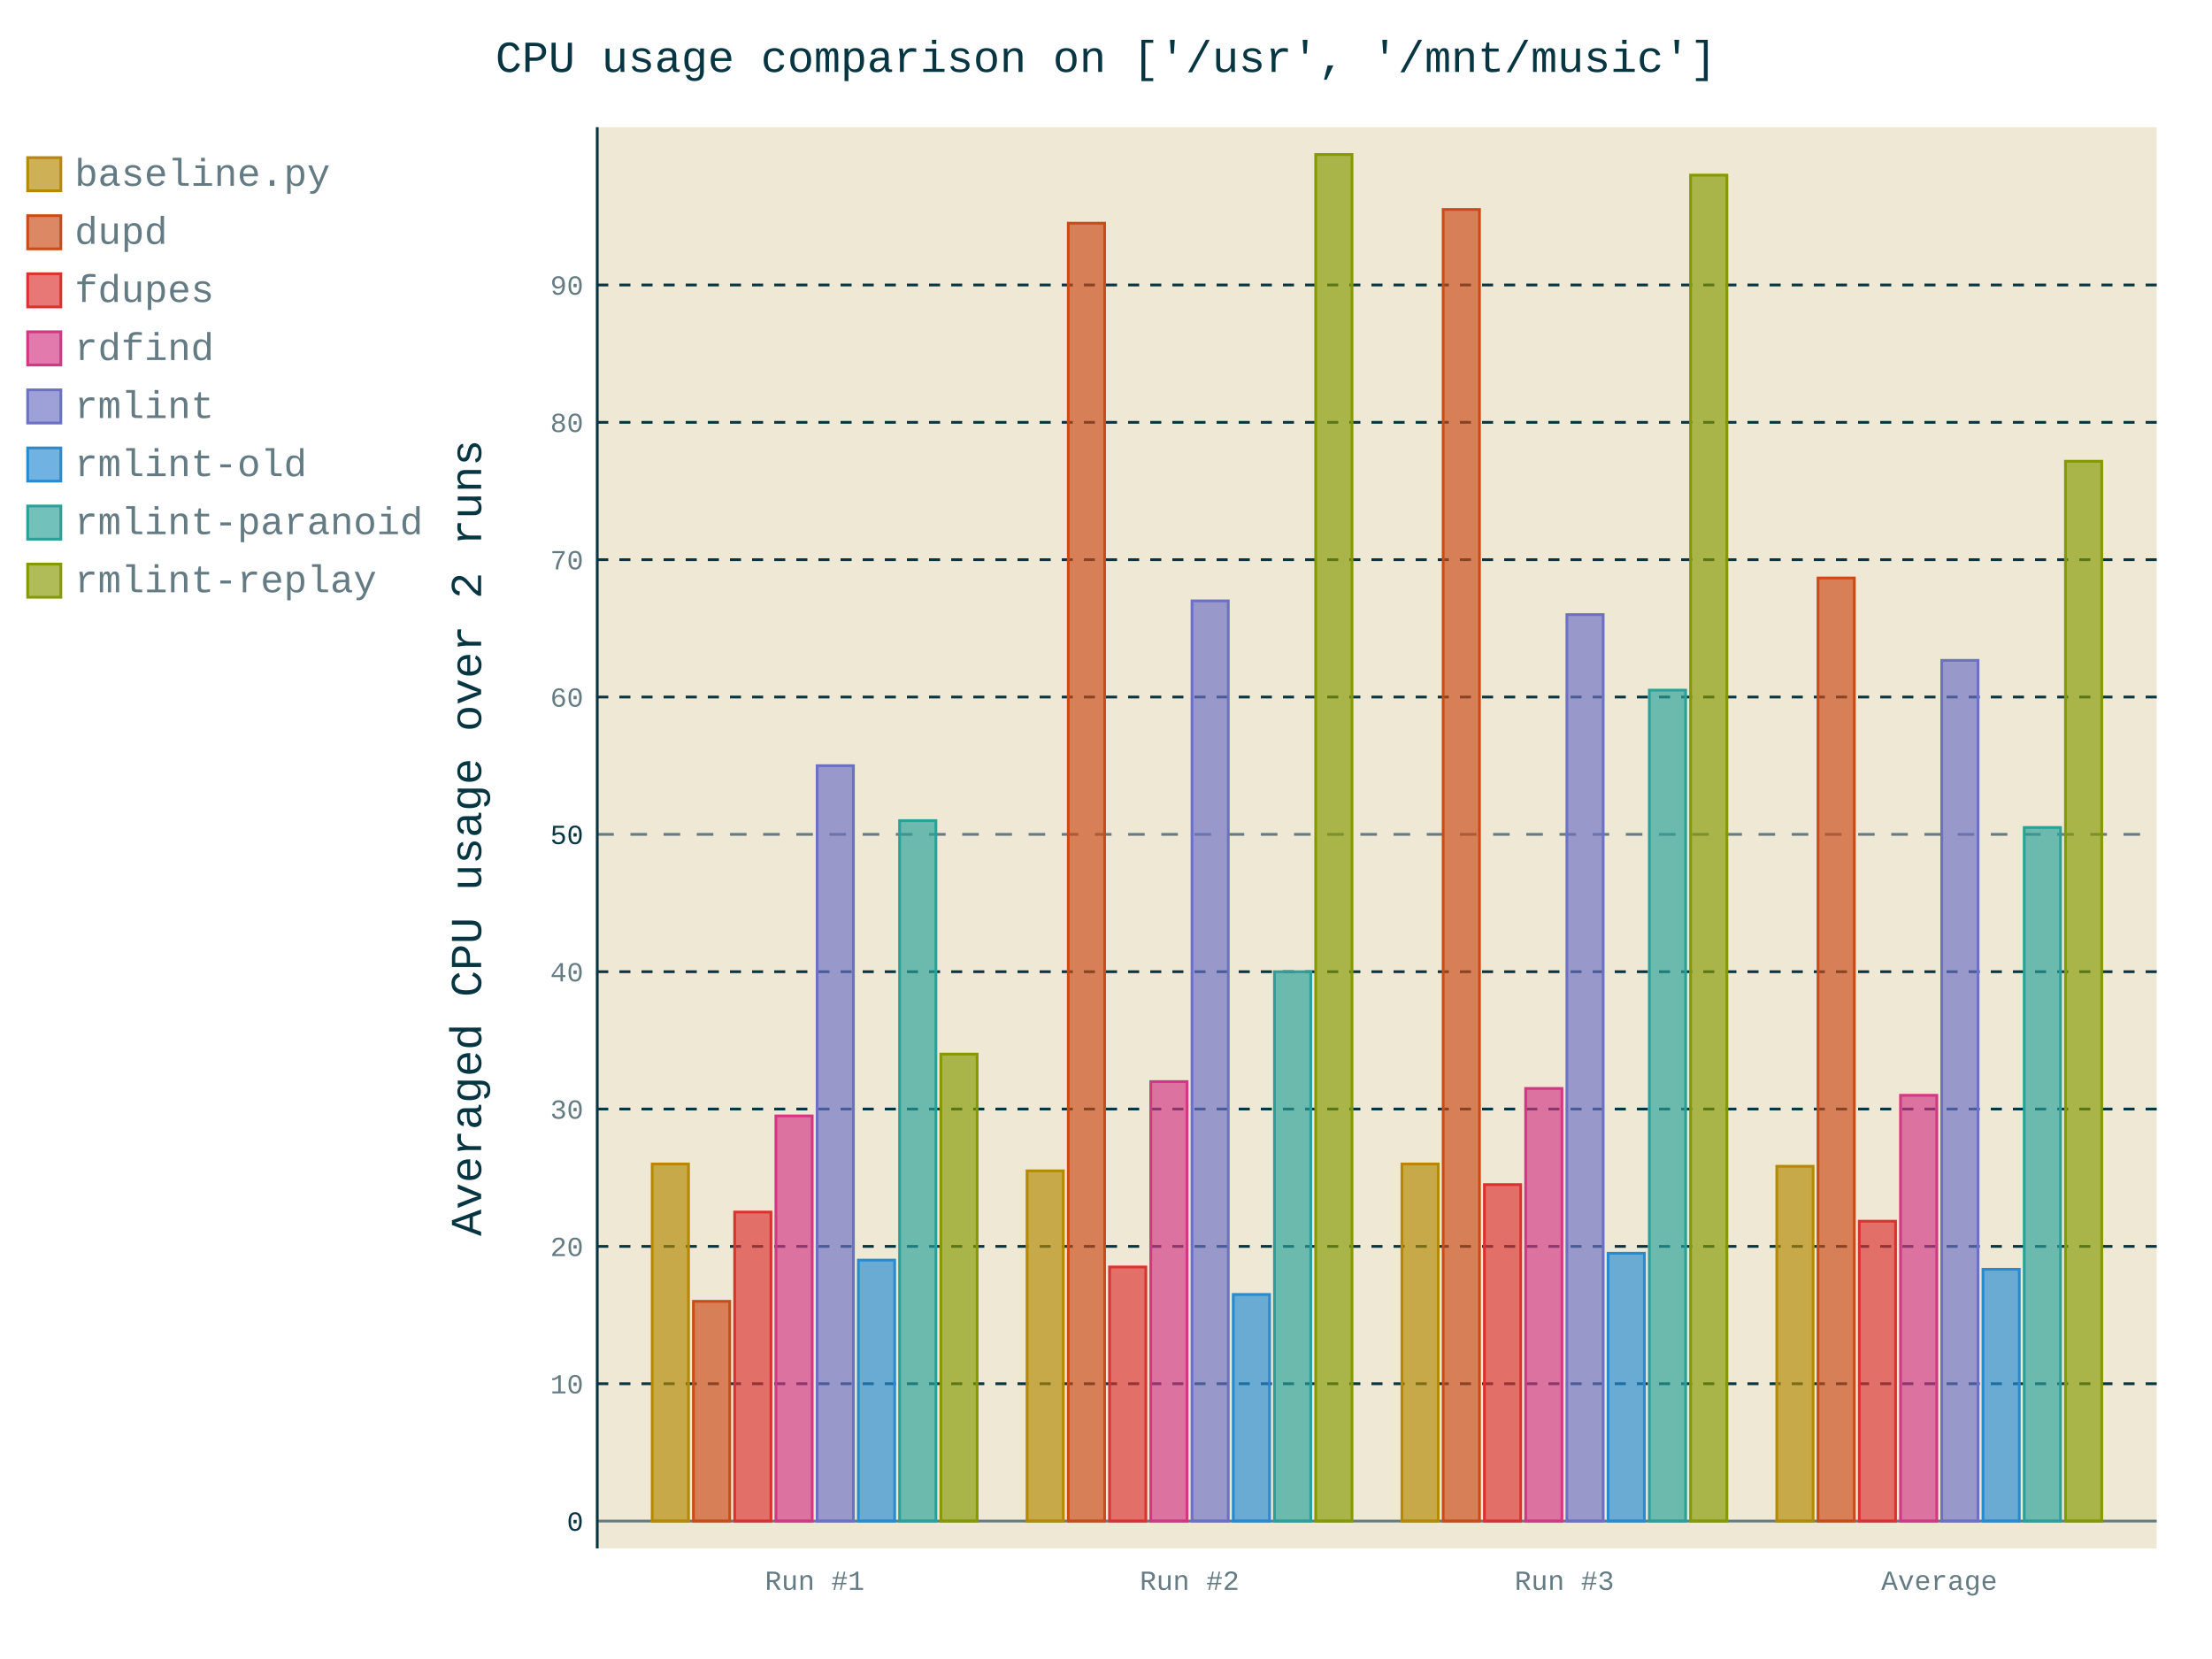
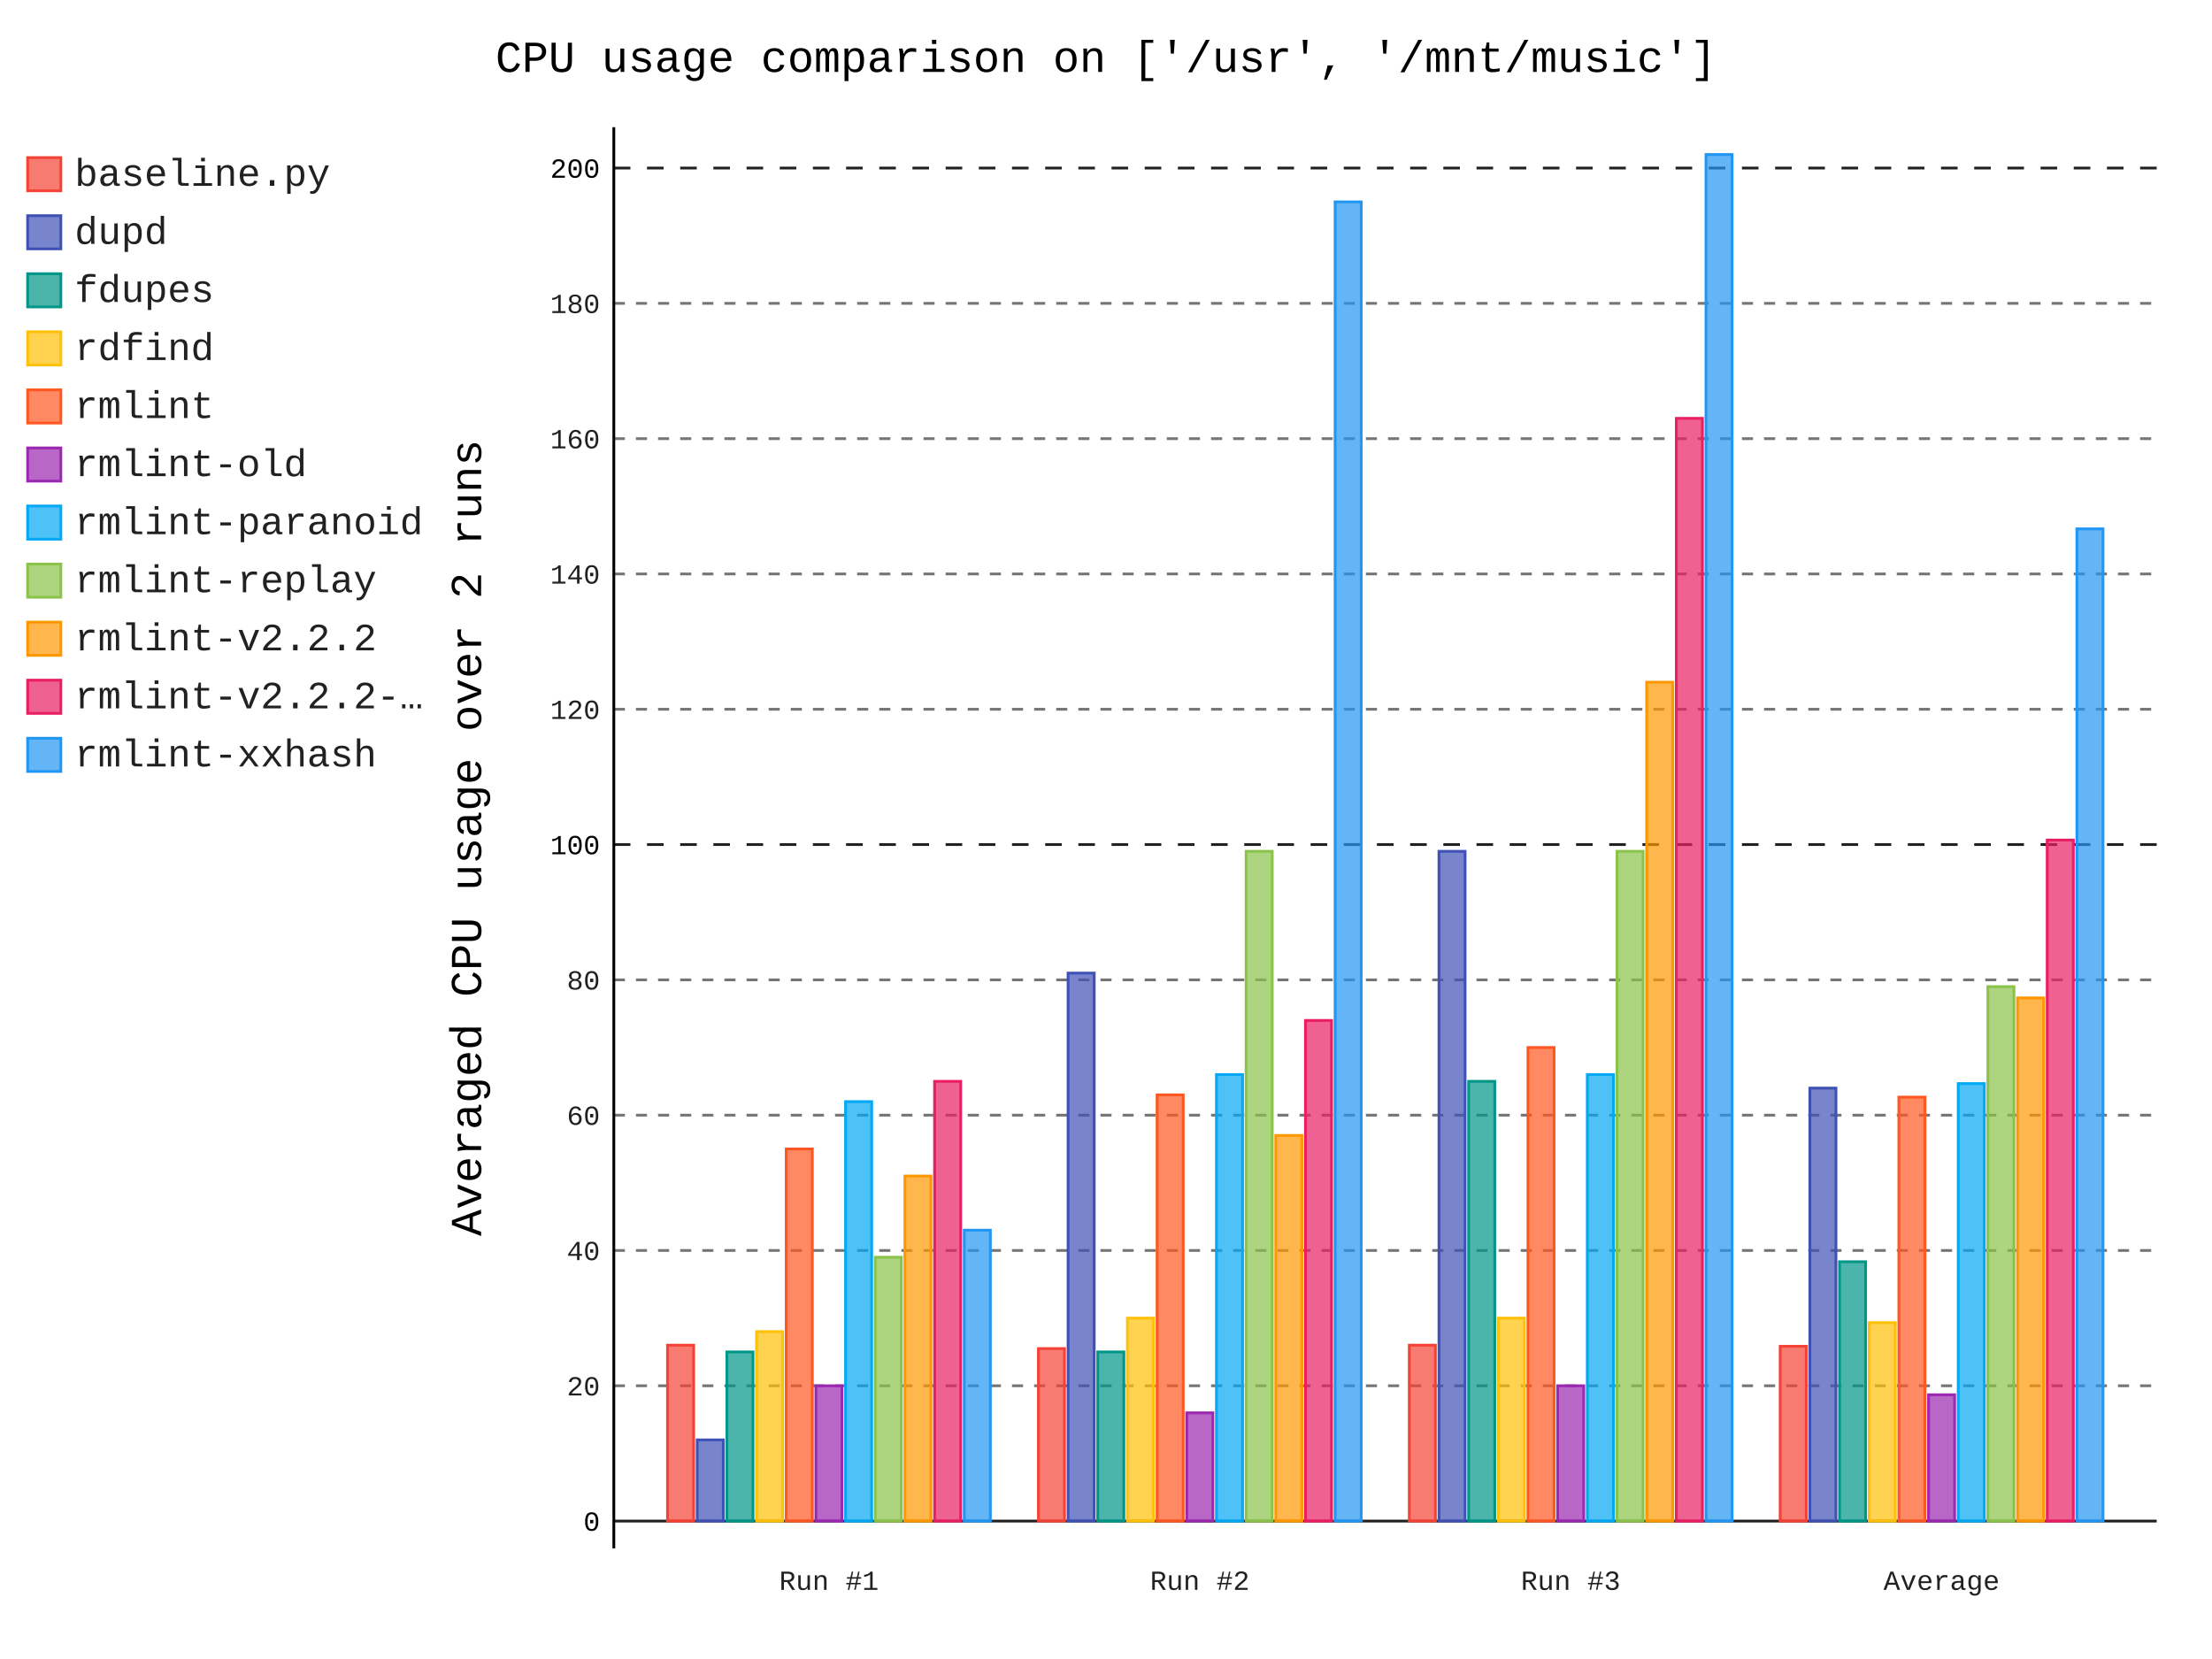
- <svg xmlns="http://www.w3.org/2000/svg" xmlns:xlink="http://www.w3.org/1999/xlink" id="chart-7762c811-7080-47b9-86fa-487fe09dbb27" class="pygal-chart" viewBox="0 0 800 600">
+ <svg xmlns="http://www.w3.org/2000/svg" xmlns:xlink="http://www.w3.org/1999/xlink" id="chart-90457025-bb8a-4eb0-875f-8a5dc4222c1b" class="pygal-chart" viewBox="0 0 800 600">
  <defs>
-     <style type="text/css">#chart-7762c811-7080-47b9-86fa-487fe09dbb27{-webkit-user-select:none;-webkit-font-smoothing:antialiased;font-family:Consolas,"Liberation Mono",Menlo,Courier,monospace}#chart-7762c811-7080-47b9-86fa-487fe09dbb27 .title{font-family:Consolas,"Liberation Mono",Menlo,Courier,monospace;font-size:16px}#chart-7762c811-7080-47b9-86fa-487fe09dbb27 .legends .legend text{font-family:Consolas,"Liberation Mono",Menlo,Courier,monospace;font-size:14px}#chart-7762c811-7080-47b9-86fa-487fe09dbb27 .axis text{font-family:Consolas,"Liberation Mono",Menlo,Courier,monospace;font-size:10px}#chart-7762c811-7080-47b9-86fa-487fe09dbb27 .axis text.major{font-family:Consolas,"Liberation Mono",Menlo,Courier,monospace;font-size:10px}#chart-7762c811-7080-47b9-86fa-487fe09dbb27 .text-overlay text.value{font-family:Consolas,"Liberation Mono",Menlo,Courier,monospace;font-size:16px}#chart-7762c811-7080-47b9-86fa-487fe09dbb27 .text-overlay text.label{font-family:Consolas,"Liberation Mono",Menlo,Courier,monospace;font-size:10px}#chart-7762c811-7080-47b9-86fa-487fe09dbb27 .tooltip{font-family:Consolas,"Liberation Mono",Menlo,Courier,monospace;font-size:14px}#chart-7762c811-7080-47b9-86fa-487fe09dbb27 text.no_data{font-family:Consolas,"Liberation Mono",Menlo,Courier,monospace;font-size:64px}
- #chart-7762c811-7080-47b9-86fa-487fe09dbb27{background-color:#FFFFFF}#chart-7762c811-7080-47b9-86fa-487fe09dbb27 path,#chart-7762c811-7080-47b9-86fa-487fe09dbb27 line,#chart-7762c811-7080-47b9-86fa-487fe09dbb27 rect,#chart-7762c811-7080-47b9-86fa-487fe09dbb27 circle{-webkit-transition:500ms ease-in;-moz-transition:500ms ease-in;transition:500ms ease-in}#chart-7762c811-7080-47b9-86fa-487fe09dbb27 .graph &gt; .background{fill:#FFFFFF}#chart-7762c811-7080-47b9-86fa-487fe09dbb27 .plot &gt; .background{fill:#eee8d5}#chart-7762c811-7080-47b9-86fa-487fe09dbb27 .graph{fill:#657b83}#chart-7762c811-7080-47b9-86fa-487fe09dbb27 text.no_data{fill:#073642}#chart-7762c811-7080-47b9-86fa-487fe09dbb27 .title{fill:#073642}#chart-7762c811-7080-47b9-86fa-487fe09dbb27 .legends .legend text{fill:#657b83}#chart-7762c811-7080-47b9-86fa-487fe09dbb27 .legends .legend:hover text{fill:#073642}#chart-7762c811-7080-47b9-86fa-487fe09dbb27 .axis .line{stroke:#073642}#chart-7762c811-7080-47b9-86fa-487fe09dbb27 .axis .guide.line{stroke:#073642}#chart-7762c811-7080-47b9-86fa-487fe09dbb27 .axis .major.line{stroke:#657b83}#chart-7762c811-7080-47b9-86fa-487fe09dbb27 .axis text.major{fill:#073642}#chart-7762c811-7080-47b9-86fa-487fe09dbb27 .axis.y .guides:hover .guide.line,#chart-7762c811-7080-47b9-86fa-487fe09dbb27 .line-graph .axis.x .guides:hover .guide.line,#chart-7762c811-7080-47b9-86fa-487fe09dbb27 .stackedline-graph .axis.x .guides:hover .guide.line,#chart-7762c811-7080-47b9-86fa-487fe09dbb27 .xy-graph .axis.x .guides:hover .guide.line{stroke:#073642}#chart-7762c811-7080-47b9-86fa-487fe09dbb27 .axis .guides:hover text{fill:#073642}#chart-7762c811-7080-47b9-86fa-487fe09dbb27 .reactive{fill-opacity:.66}#chart-7762c811-7080-47b9-86fa-487fe09dbb27 .reactive.active,#chart-7762c811-7080-47b9-86fa-487fe09dbb27 .active .reactive{fill-opacity:.9;stroke-width:4}#chart-7762c811-7080-47b9-86fa-487fe09dbb27 .series text{fill:#073642}#chart-7762c811-7080-47b9-86fa-487fe09dbb27 .tooltip rect{fill:#eee8d5;stroke:#073642;-webkit-transition:opacity 500ms ease-in;-moz-transition:opacity 500ms ease-in;transition:opacity 500ms ease-in}#chart-7762c811-7080-47b9-86fa-487fe09dbb27 .tooltip .label{fill:#657b83}#chart-7762c811-7080-47b9-86fa-487fe09dbb27 .tooltip .label{fill:#657b83}#chart-7762c811-7080-47b9-86fa-487fe09dbb27 .tooltip .legend{font-size:.8em;fill:#073642}#chart-7762c811-7080-47b9-86fa-487fe09dbb27 .tooltip .x_label{font-size:.6em;fill:#073642}#chart-7762c811-7080-47b9-86fa-487fe09dbb27 .tooltip .xlink{font-size:.5em;text-decoration:underline}#chart-7762c811-7080-47b9-86fa-487fe09dbb27 .tooltip .value{font-size:1.5em}#chart-7762c811-7080-47b9-86fa-487fe09dbb27 .map-element{fill:#eee8d5;stroke:#073642 !important}#chart-7762c811-7080-47b9-86fa-487fe09dbb27 .map-element .reactive{fill-opacity:inherit}#chart-7762c811-7080-47b9-86fa-487fe09dbb27 .color-0,#chart-7762c811-7080-47b9-86fa-487fe09dbb27 .color-0 a:visited{stroke:#b58900;fill:#b58900}#chart-7762c811-7080-47b9-86fa-487fe09dbb27 .color-1,#chart-7762c811-7080-47b9-86fa-487fe09dbb27 .color-1 a:visited{stroke:#cb4b16;fill:#cb4b16}#chart-7762c811-7080-47b9-86fa-487fe09dbb27 .color-2,#chart-7762c811-7080-47b9-86fa-487fe09dbb27 .color-2 a:visited{stroke:#dc322f;fill:#dc322f}#chart-7762c811-7080-47b9-86fa-487fe09dbb27 .color-3,#chart-7762c811-7080-47b9-86fa-487fe09dbb27 .color-3 a:visited{stroke:#d33682;fill:#d33682}#chart-7762c811-7080-47b9-86fa-487fe09dbb27 .color-4,#chart-7762c811-7080-47b9-86fa-487fe09dbb27 .color-4 a:visited{stroke:#6c71c4;fill:#6c71c4}#chart-7762c811-7080-47b9-86fa-487fe09dbb27 .color-5,#chart-7762c811-7080-47b9-86fa-487fe09dbb27 .color-5 a:visited{stroke:#268bd2;fill:#268bd2}#chart-7762c811-7080-47b9-86fa-487fe09dbb27 .color-6,#chart-7762c811-7080-47b9-86fa-487fe09dbb27 .color-6 a:visited{stroke:#2aa198;fill:#2aa198}#chart-7762c811-7080-47b9-86fa-487fe09dbb27 .color-7,#chart-7762c811-7080-47b9-86fa-487fe09dbb27 .color-7 a:visited{stroke:#859900;fill:#859900}#chart-7762c811-7080-47b9-86fa-487fe09dbb27 .text-overlay .color-0 text{fill:black}#chart-7762c811-7080-47b9-86fa-487fe09dbb27 .text-overlay .color-1 text{fill:black}#chart-7762c811-7080-47b9-86fa-487fe09dbb27 .text-overlay .color-2 text{fill:black}#chart-7762c811-7080-47b9-86fa-487fe09dbb27 .text-overlay .color-3 text{fill:black}#chart-7762c811-7080-47b9-86fa-487fe09dbb27 .text-overlay .color-4 text{fill:black}#chart-7762c811-7080-47b9-86fa-487fe09dbb27 .text-overlay .color-5 text{fill:black}#chart-7762c811-7080-47b9-86fa-487fe09dbb27 .text-overlay .color-6 text{fill:black}#chart-7762c811-7080-47b9-86fa-487fe09dbb27 .text-overlay .color-7 text{fill:black}
- #chart-7762c811-7080-47b9-86fa-487fe09dbb27 text.no_data{text-anchor:middle}#chart-7762c811-7080-47b9-86fa-487fe09dbb27 .guide.line{fill:none}#chart-7762c811-7080-47b9-86fa-487fe09dbb27 .centered{text-anchor:middle}#chart-7762c811-7080-47b9-86fa-487fe09dbb27 .title{text-anchor:middle}#chart-7762c811-7080-47b9-86fa-487fe09dbb27 .legends .legend text{fill-opacity:1}#chart-7762c811-7080-47b9-86fa-487fe09dbb27 .axis.x text{text-anchor:middle}#chart-7762c811-7080-47b9-86fa-487fe09dbb27 .axis.x:not(.web) text[transform]{text-anchor:start}#chart-7762c811-7080-47b9-86fa-487fe09dbb27 .axis.y text{text-anchor:end}#chart-7762c811-7080-47b9-86fa-487fe09dbb27 .axis.y2 text{text-anchor:start}#chart-7762c811-7080-47b9-86fa-487fe09dbb27 .axis .guide.line{stroke-dasharray:4,4}#chart-7762c811-7080-47b9-86fa-487fe09dbb27 .axis .major.guide.line{stroke-dasharray:6,6}#chart-7762c811-7080-47b9-86fa-487fe09dbb27 .horizontal .axis.y .guide.line,#chart-7762c811-7080-47b9-86fa-487fe09dbb27 .horizontal .axis.y2 .guide.line,#chart-7762c811-7080-47b9-86fa-487fe09dbb27 .vertical .axis.x .guide.line{opacity:0}#chart-7762c811-7080-47b9-86fa-487fe09dbb27 .horizontal .axis.always_show .guide.line,#chart-7762c811-7080-47b9-86fa-487fe09dbb27 .vertical .axis.always_show .guide.line{opacity:1 !important}#chart-7762c811-7080-47b9-86fa-487fe09dbb27 .axis.y .guides:hover .guide.line,#chart-7762c811-7080-47b9-86fa-487fe09dbb27 .axis.y2 .guides:hover .guide.line,#chart-7762c811-7080-47b9-86fa-487fe09dbb27 .axis.x .guides:hover .guide.line{opacity:1}#chart-7762c811-7080-47b9-86fa-487fe09dbb27 .axis .guides:hover text{opacity:1}#chart-7762c811-7080-47b9-86fa-487fe09dbb27 .nofill{fill:none}#chart-7762c811-7080-47b9-86fa-487fe09dbb27 .subtle-fill{fill-opacity:.2}#chart-7762c811-7080-47b9-86fa-487fe09dbb27 .dot{stroke-width:1px;fill-opacity:1}#chart-7762c811-7080-47b9-86fa-487fe09dbb27 .dot.active{stroke-width:5px}#chart-7762c811-7080-47b9-86fa-487fe09dbb27 .dot.negative{fill:transparent}#chart-7762c811-7080-47b9-86fa-487fe09dbb27 text,#chart-7762c811-7080-47b9-86fa-487fe09dbb27 tspan{stroke:none !important}#chart-7762c811-7080-47b9-86fa-487fe09dbb27 .series text.active{opacity:1}#chart-7762c811-7080-47b9-86fa-487fe09dbb27 .tooltip rect{fill-opacity:.95;stroke-width:.5}#chart-7762c811-7080-47b9-86fa-487fe09dbb27 .tooltip text{fill-opacity:1}</style>
+     <style type="text/css">#chart-90457025-bb8a-4eb0-875f-8a5dc4222c1b{-webkit-user-select:none;-webkit-font-smoothing:antialiased;font-family:Consolas,"Liberation Mono",Menlo,Courier,monospace}#chart-90457025-bb8a-4eb0-875f-8a5dc4222c1b .title{font-family:Consolas,"Liberation Mono",Menlo,Courier,monospace;font-size:16px}#chart-90457025-bb8a-4eb0-875f-8a5dc4222c1b .legends .legend text{font-family:Consolas,"Liberation Mono",Menlo,Courier,monospace;font-size:14px}#chart-90457025-bb8a-4eb0-875f-8a5dc4222c1b .axis text{font-family:Consolas,"Liberation Mono",Menlo,Courier,monospace;font-size:10px}#chart-90457025-bb8a-4eb0-875f-8a5dc4222c1b .axis text.major{font-family:Consolas,"Liberation Mono",Menlo,Courier,monospace;font-size:10px}#chart-90457025-bb8a-4eb0-875f-8a5dc4222c1b .text-overlay text.value{font-family:Consolas,"Liberation Mono",Menlo,Courier,monospace;font-size:16px}#chart-90457025-bb8a-4eb0-875f-8a5dc4222c1b .text-overlay text.label{font-family:Consolas,"Liberation Mono",Menlo,Courier,monospace;font-size:10px}#chart-90457025-bb8a-4eb0-875f-8a5dc4222c1b .tooltip{font-family:Consolas,"Liberation Mono",Menlo,Courier,monospace;font-size:14px}#chart-90457025-bb8a-4eb0-875f-8a5dc4222c1b text.no_data{font-family:Consolas,"Liberation Mono",Menlo,Courier,monospace;font-size:64px}
+ #chart-90457025-bb8a-4eb0-875f-8a5dc4222c1b{background-color:#FFFFFF}#chart-90457025-bb8a-4eb0-875f-8a5dc4222c1b path,#chart-90457025-bb8a-4eb0-875f-8a5dc4222c1b line,#chart-90457025-bb8a-4eb0-875f-8a5dc4222c1b rect,#chart-90457025-bb8a-4eb0-875f-8a5dc4222c1b circle{-webkit-transition:150ms;-moz-transition:150ms;transition:150ms}#chart-90457025-bb8a-4eb0-875f-8a5dc4222c1b .graph &gt; .background{fill:#FFFFFF}#chart-90457025-bb8a-4eb0-875f-8a5dc4222c1b .plot &gt; .background{fill:rgba(255,255,255,1)}#chart-90457025-bb8a-4eb0-875f-8a5dc4222c1b .graph{fill:rgba(0,0,0,.87)}#chart-90457025-bb8a-4eb0-875f-8a5dc4222c1b text.no_data{fill:rgba(0,0,0,1)}#chart-90457025-bb8a-4eb0-875f-8a5dc4222c1b .title{fill:rgba(0,0,0,1)}#chart-90457025-bb8a-4eb0-875f-8a5dc4222c1b .legends .legend text{fill:rgba(0,0,0,.87)}#chart-90457025-bb8a-4eb0-875f-8a5dc4222c1b .legends .legend:hover text{fill:rgba(0,0,0,1)}#chart-90457025-bb8a-4eb0-875f-8a5dc4222c1b .axis .line{stroke:rgba(0,0,0,1)}#chart-90457025-bb8a-4eb0-875f-8a5dc4222c1b .axis .guide.line{stroke:rgba(0,0,0,.54)}#chart-90457025-bb8a-4eb0-875f-8a5dc4222c1b .axis .major.line{stroke:rgba(0,0,0,.87)}#chart-90457025-bb8a-4eb0-875f-8a5dc4222c1b .axis text.major{fill:rgba(0,0,0,1)}#chart-90457025-bb8a-4eb0-875f-8a5dc4222c1b .axis.y .guides:hover .guide.line,#chart-90457025-bb8a-4eb0-875f-8a5dc4222c1b .line-graph .axis.x .guides:hover .guide.line,#chart-90457025-bb8a-4eb0-875f-8a5dc4222c1b .stackedline-graph .axis.x .guides:hover .guide.line,#chart-90457025-bb8a-4eb0-875f-8a5dc4222c1b .xy-graph .axis.x .guides:hover .guide.line{stroke:rgba(0,0,0,1)}#chart-90457025-bb8a-4eb0-875f-8a5dc4222c1b .axis .guides:hover text{fill:rgba(0,0,0,1)}#chart-90457025-bb8a-4eb0-875f-8a5dc4222c1b .reactive{fill-opacity:.7}#chart-90457025-bb8a-4eb0-875f-8a5dc4222c1b .reactive.active,#chart-90457025-bb8a-4eb0-875f-8a5dc4222c1b .active .reactive{fill-opacity:.8;stroke-width:4}#chart-90457025-bb8a-4eb0-875f-8a5dc4222c1b .series text{fill:rgba(0,0,0,1)}#chart-90457025-bb8a-4eb0-875f-8a5dc4222c1b .tooltip rect{fill:rgba(255,255,255,1);stroke:rgba(0,0,0,1);-webkit-transition:opacity 150ms;-moz-transition:opacity 150ms;transition:opacity 150ms}#chart-90457025-bb8a-4eb0-875f-8a5dc4222c1b .tooltip .label{fill:rgba(0,0,0,.87)}#chart-90457025-bb8a-4eb0-875f-8a5dc4222c1b .tooltip .label{fill:rgba(0,0,0,.87)}#chart-90457025-bb8a-4eb0-875f-8a5dc4222c1b .tooltip .legend{font-size:.8em;fill:rgba(0,0,0,.54)}#chart-90457025-bb8a-4eb0-875f-8a5dc4222c1b .tooltip .x_label{font-size:.6em;fill:rgba(0,0,0,1)}#chart-90457025-bb8a-4eb0-875f-8a5dc4222c1b .tooltip .xlink{font-size:.5em;text-decoration:underline}#chart-90457025-bb8a-4eb0-875f-8a5dc4222c1b .tooltip .value{font-size:1.5em}#chart-90457025-bb8a-4eb0-875f-8a5dc4222c1b .map-element{fill:rgba(255,255,255,1);stroke:rgba(0,0,0,.54) !important}#chart-90457025-bb8a-4eb0-875f-8a5dc4222c1b .map-element .reactive{fill-opacity:inherit}#chart-90457025-bb8a-4eb0-875f-8a5dc4222c1b .color-0,#chart-90457025-bb8a-4eb0-875f-8a5dc4222c1b .color-0 a:visited{stroke:#F44336;fill:#F44336}#chart-90457025-bb8a-4eb0-875f-8a5dc4222c1b .color-1,#chart-90457025-bb8a-4eb0-875f-8a5dc4222c1b .color-1 a:visited{stroke:#3F51B5;fill:#3F51B5}#chart-90457025-bb8a-4eb0-875f-8a5dc4222c1b .color-2,#chart-90457025-bb8a-4eb0-875f-8a5dc4222c1b .color-2 a:visited{stroke:#009688;fill:#009688}#chart-90457025-bb8a-4eb0-875f-8a5dc4222c1b .color-3,#chart-90457025-bb8a-4eb0-875f-8a5dc4222c1b .color-3 a:visited{stroke:#FFC107;fill:#FFC107}#chart-90457025-bb8a-4eb0-875f-8a5dc4222c1b .color-4,#chart-90457025-bb8a-4eb0-875f-8a5dc4222c1b .color-4 a:visited{stroke:#FF5722;fill:#FF5722}#chart-90457025-bb8a-4eb0-875f-8a5dc4222c1b .color-5,#chart-90457025-bb8a-4eb0-875f-8a5dc4222c1b .color-5 a:visited{stroke:#9C27B0;fill:#9C27B0}#chart-90457025-bb8a-4eb0-875f-8a5dc4222c1b .color-6,#chart-90457025-bb8a-4eb0-875f-8a5dc4222c1b .color-6 a:visited{stroke:#03A9F4;fill:#03A9F4}#chart-90457025-bb8a-4eb0-875f-8a5dc4222c1b .color-7,#chart-90457025-bb8a-4eb0-875f-8a5dc4222c1b .color-7 a:visited{stroke:#8BC34A;fill:#8BC34A}#chart-90457025-bb8a-4eb0-875f-8a5dc4222c1b .color-8,#chart-90457025-bb8a-4eb0-875f-8a5dc4222c1b .color-8 a:visited{stroke:#FF9800;fill:#FF9800}#chart-90457025-bb8a-4eb0-875f-8a5dc4222c1b .color-9,#chart-90457025-bb8a-4eb0-875f-8a5dc4222c1b .color-9 a:visited{stroke:#E91E63;fill:#E91E63}#chart-90457025-bb8a-4eb0-875f-8a5dc4222c1b .color-10,#chart-90457025-bb8a-4eb0-875f-8a5dc4222c1b .color-10 a:visited{stroke:#2196F3;fill:#2196F3}#chart-90457025-bb8a-4eb0-875f-8a5dc4222c1b .text-overlay .color-0 text{fill:black}#chart-90457025-bb8a-4eb0-875f-8a5dc4222c1b .text-overlay .color-1 text{fill:black}#chart-90457025-bb8a-4eb0-875f-8a5dc4222c1b .text-overlay .color-2 text{fill:black}#chart-90457025-bb8a-4eb0-875f-8a5dc4222c1b .text-overlay .color-3 text{fill:black}#chart-90457025-bb8a-4eb0-875f-8a5dc4222c1b .text-overlay .color-4 text{fill:black}#chart-90457025-bb8a-4eb0-875f-8a5dc4222c1b .text-overlay .color-5 text{fill:black}#chart-90457025-bb8a-4eb0-875f-8a5dc4222c1b .text-overlay .color-6 text{fill:black}#chart-90457025-bb8a-4eb0-875f-8a5dc4222c1b .text-overlay .color-7 text{fill:black}#chart-90457025-bb8a-4eb0-875f-8a5dc4222c1b .text-overlay .color-8 text{fill:black}#chart-90457025-bb8a-4eb0-875f-8a5dc4222c1b .text-overlay .color-9 text{fill:black}#chart-90457025-bb8a-4eb0-875f-8a5dc4222c1b .text-overlay .color-10 text{fill:black}
+ #chart-90457025-bb8a-4eb0-875f-8a5dc4222c1b text.no_data{text-anchor:middle}#chart-90457025-bb8a-4eb0-875f-8a5dc4222c1b .guide.line{fill:none}#chart-90457025-bb8a-4eb0-875f-8a5dc4222c1b .centered{text-anchor:middle}#chart-90457025-bb8a-4eb0-875f-8a5dc4222c1b .title{text-anchor:middle}#chart-90457025-bb8a-4eb0-875f-8a5dc4222c1b .legends .legend text{fill-opacity:1}#chart-90457025-bb8a-4eb0-875f-8a5dc4222c1b .axis.x text{text-anchor:middle}#chart-90457025-bb8a-4eb0-875f-8a5dc4222c1b .axis.x:not(.web) text[transform]{text-anchor:start}#chart-90457025-bb8a-4eb0-875f-8a5dc4222c1b .axis.y text{text-anchor:end}#chart-90457025-bb8a-4eb0-875f-8a5dc4222c1b .axis.y2 text{text-anchor:start}#chart-90457025-bb8a-4eb0-875f-8a5dc4222c1b .axis .guide.line{stroke-dasharray:4,4}#chart-90457025-bb8a-4eb0-875f-8a5dc4222c1b .axis .major.guide.line{stroke-dasharray:6,6}#chart-90457025-bb8a-4eb0-875f-8a5dc4222c1b .horizontal .axis.y .guide.line,#chart-90457025-bb8a-4eb0-875f-8a5dc4222c1b .horizontal .axis.y2 .guide.line,#chart-90457025-bb8a-4eb0-875f-8a5dc4222c1b .vertical .axis.x .guide.line{opacity:0}#chart-90457025-bb8a-4eb0-875f-8a5dc4222c1b .horizontal .axis.always_show .guide.line,#chart-90457025-bb8a-4eb0-875f-8a5dc4222c1b .vertical .axis.always_show .guide.line{opacity:1 !important}#chart-90457025-bb8a-4eb0-875f-8a5dc4222c1b .axis.y .guides:hover .guide.line,#chart-90457025-bb8a-4eb0-875f-8a5dc4222c1b .axis.y2 .guides:hover .guide.line,#chart-90457025-bb8a-4eb0-875f-8a5dc4222c1b .axis.x .guides:hover .guide.line{opacity:1}#chart-90457025-bb8a-4eb0-875f-8a5dc4222c1b .axis .guides:hover text{opacity:1}#chart-90457025-bb8a-4eb0-875f-8a5dc4222c1b .nofill{fill:none}#chart-90457025-bb8a-4eb0-875f-8a5dc4222c1b .subtle-fill{fill-opacity:.2}#chart-90457025-bb8a-4eb0-875f-8a5dc4222c1b .dot{stroke-width:1px;fill-opacity:1}#chart-90457025-bb8a-4eb0-875f-8a5dc4222c1b .dot.active{stroke-width:5px}#chart-90457025-bb8a-4eb0-875f-8a5dc4222c1b .dot.negative{fill:transparent}#chart-90457025-bb8a-4eb0-875f-8a5dc4222c1b text,#chart-90457025-bb8a-4eb0-875f-8a5dc4222c1b tspan{stroke:none !important}#chart-90457025-bb8a-4eb0-875f-8a5dc4222c1b .series text.active{opacity:1}#chart-90457025-bb8a-4eb0-875f-8a5dc4222c1b .tooltip rect{fill-opacity:.95;stroke-width:.5}#chart-90457025-bb8a-4eb0-875f-8a5dc4222c1b .tooltip text{fill-opacity:1}</style>
  </defs>
  <g class="graph bar-graph vertical">
    <rect class="background" height="600" width="800" x="0" y="0" />
-     <g class="plot" transform="translate(216, 46)">
-       <rect class="background" height="514" width="564.0" x="0" y="0" />
+     <g class="plot" transform="translate(222, 46)">
+       <rect class="background" height="514" width="558.0" x="0" y="0" />
      <g class="axis y">
        <g class="guides">
-           <path class="axis major line" d="M0 504.115 h564" />
+           <path class="axis major line" d="M0 504.115 h558" />
          <text class="major" x="-5" y="507.615">0</text>
        </g>
        <g class="guides">
-           <path class="guide line" d="M0 454.444 h564" />
-           <text class="" x="-5" y="457.944">10</text>
-         </g>
-         <g class="guides">
-           <path class="guide line" d="M0 404.773 h564" />
-           <text class="" x="-5" y="408.273">20</text>
-         </g>
-         <g class="guides">
-           <path class="guide line" d="M0 355.101 h564" />
-           <text class="" x="-5" y="358.601">30</text>
-         </g>
-         <g class="guides">
-           <path class="guide line" d="M0 305.43 h564" />
-           <text class="" x="-5" y="308.93">40</text>
-         </g>
-         <g class="guides">
-           <path class="major guide line" d="M0 255.758 h564" />
-           <text class="major" x="-5" y="259.258">50</text>
-         </g>
-         <g class="guides">
-           <path class="guide line" d="M0 206.087 h564" />
-           <text class="" x="-5" y="209.587">60</text>
-         </g>
-         <g class="guides">
-           <path class="guide line" d="M0 156.415 h564" />
-           <text class="" x="-5" y="159.915">70</text>
-         </g>
-         <g class="guides">
-           <path class="guide line" d="M0 106.744 h564" />
-           <text class="" x="-5" y="110.244">80</text>
-         </g>
-         <g class="guides">
-           <path class="guide line" d="M0 57.072 h564" />
-           <text class="" x="-5" y="60.572">90</text>
+           <path class="guide line" d="M0 455.182 h558" />
+           <text class="" x="-5" y="458.682">20</text>
+         </g>
+         <g class="guides">
+           <path class="guide line" d="M0 406.248 h558" />
+           <text class="" x="-5" y="409.748">40</text>
+         </g>
+         <g class="guides">
+           <path class="guide line" d="M0 357.314 h558" />
+           <text class="" x="-5" y="360.814">60</text>
+         </g>
+         <g class="guides">
+           <path class="guide line" d="M0 308.38 h558" />
+           <text class="" x="-5" y="311.88">80</text>
+         </g>
+         <g class="guides">
+           <path class="major guide line" d="M0 259.447 h558" />
+           <text class="major" x="-5" y="262.947">100</text>
+         </g>
+         <g class="guides">
+           <path class="guide line" d="M0 210.513 h558" />
+           <text class="" x="-5" y="214.013">120</text>
+         </g>
+         <g class="guides">
+           <path class="guide line" d="M0 161.579 h558" />
+           <text class="" x="-5" y="165.079">140</text>
+         </g>
+         <g class="guides">
+           <path class="guide line" d="M0 112.645 h558" />
+           <text class="" x="-5" y="116.145">160</text>
+         </g>
+         <g class="guides">
+           <path class="guide line" d="M0 63.712 h558" />
+           <text class="" x="-5" y="67.212">180</text>
+         </g>
+         <g class="guides">
+           <path class="major guide line" d="M0 14.778 h558" />
+           <text class="major" x="-5" y="18.278">200</text>
        </g>
      </g>
      <g class="axis x">
        <path class="line" d="M0 0 v514" />
        <g class="guides">
-           <path class="guide line" d="M78.635 0 v514" />
-           <text class="" x="78.635" y="529.0">Run #1</text>
-         </g>
-         <g class="guides">
-           <path class="guide line" d="M214.212 0 v514" />
-           <text class="" x="214.212" y="529.0">Run #2</text>
-         </g>
-         <g class="guides">
-           <path class="guide line" d="M349.788 0 v514" />
-           <text class="" x="349.788" y="529.0">Run #3</text>
-         </g>
-         <g class="guides">
-           <path class="guide line" d="M485.365 0 v514" />
-           <text class="" x="485.365" y="529.0">Average</text>
+           <path class="guide line" d="M77.798 0 v514" />
+           <text class="" x="77.798" y="529.0">Run #1</text>
+         </g>
+         <g class="guides">
+           <path class="guide line" d="M211.933 0 v514" />
+           <text class="" x="211.933" y="529.0">Run #2</text>
+         </g>
+         <g class="guides">
+           <path class="guide line" d="M346.067 0 v514" />
+           <text class="" x="346.067" y="529.0">Run #3</text>
+         </g>
+         <g class="guides">
+           <path class="guide line" d="M480.202 0 v514" />
+           <text class="" x="480.202" y="529.0">Average</text>
        </g>
      </g>
      <g class="series serie-0 color-0">
        <g class="bars">
          <g class="bar">
            <a target="_blank" xlink:href="https://github.com/sahib/rmlint/blob/develop/tests/test_speed/build_scripts/baseline.sh">
-               <rect class="rect reactive tooltip-trigger" height="129.146" rx="0" ry="0" width="13.124" x="19.876" y="374.97" />
+               <rect class="rect reactive tooltip-trigger" height="63.614" rx="0" ry="0" width="9.443" x="19.423" y="440.502" />
            </a>
          </g>
          <g class="bar">
            <a target="_blank" xlink:href="https://github.com/sahib/rmlint/blob/develop/tests/test_speed/build_scripts/baseline.sh">
-               <rect class="rect reactive tooltip-trigger" height="126.662" rx="0" ry="0" width="13.124" x="155.452" y="377.453" />
+               <rect class="rect reactive tooltip-trigger" height="62.391" rx="0" ry="0" width="9.443" x="153.557" y="441.725" />
            </a>
          </g>
          <g class="bar">
            <a target="_blank" xlink:href="https://github.com/sahib/rmlint/blob/develop/tests/test_speed/build_scripts/baseline.sh">
-               <rect class="rect reactive tooltip-trigger" height="129.146" rx="0" ry="0" width="13.124" x="291.029" y="374.97" />
+               <rect class="rect reactive tooltip-trigger" height="63.614" rx="0" ry="0" width="9.443" x="287.692" y="440.502" />
            </a>
          </g>
          <g class="bar">
            <a target="_blank" xlink:href="https://github.com/sahib/rmlint/blob/develop/tests/test_speed/build_scripts/baseline.sh">
-               <rect class="rect reactive tooltip-trigger" height="128.316" rx="0" ry="0" width="13.124" x="426.606" y="375.799" />
+               <rect class="rect reactive tooltip-trigger" height="63.205" rx="0" ry="0" width="9.443" x="421.827" y="440.91" />
            </a>
          </g>
        </g>
      </g>
      <g class="series serie-1 color-1">
        <g class="bars">
          <g class="bar">
+             <a target="_blank" xlink:href="https://github.com/jvirkki/dupd">
+               <rect class="rect reactive tooltip-trigger" height="29.36" rx="0" ry="0" width="9.443" x="30.153" y="474.755" />
+             </a>
+           </g>
+           <g class="bar">
+             <a target="_blank" xlink:href="https://github.com/jvirkki/dupd">
+               <rect class="rect reactive tooltip-trigger" height="198.182" rx="0" ry="0" width="9.443" x="164.288" y="305.934" />
+             </a>
+           </g>
+           <g class="bar">
+             <a target="_blank" xlink:href="https://github.com/jvirkki/dupd">
+               <rect class="rect reactive tooltip-trigger" height="242.222" rx="0" ry="0" width="9.443" x="298.423" y="261.893" />
+             </a>
+           </g>
+           <g class="bar">
+             <a target="_blank" xlink:href="https://github.com/jvirkki/dupd">
+               <rect class="rect reactive tooltip-trigger" height="156.588" rx="0" ry="0" width="9.443" x="432.557" y="347.527" />
+             </a>
+           </g>
+         </g>
+       </g>
+       <g class="series serie-2 color-2">
+         <g class="bars">
+           <g class="bar">
+             <a target="_blank" xlink:href="http://en.wikipedia.org/wiki/Fdupes">
+               <rect class="rect reactive tooltip-trigger" height="61.167" rx="0" ry="0" width="9.443" x="40.884" y="442.948" />
+             </a>
+           </g>
+           <g class="bar">
+             <a target="_blank" xlink:href="http://en.wikipedia.org/wiki/Fdupes">
+               <rect class="rect reactive tooltip-trigger" height="61.167" rx="0" ry="0" width="9.443" x="175.019" y="442.948" />
+             </a>
+           </g>
+           <g class="bar">
+             <a target="_blank" xlink:href="http://en.wikipedia.org/wiki/Fdupes">
+               <rect class="rect reactive tooltip-trigger" height="159.035" rx="0" ry="0" width="9.443" x="309.153" y="345.081" />
+             </a>
+           </g>
+           <g class="bar">
+             <a target="_blank" xlink:href="http://en.wikipedia.org/wiki/Fdupes">
+               <rect class="rect reactive tooltip-trigger" height="93.789" rx="0" ry="0" width="9.443" x="443.288" y="410.327" />
+             </a>
+           </g>
+         </g>
+       </g>
+       <g class="series serie-3 color-3">
+         <g class="bars">
+           <g class="bar">
            <a target="_blank" xlink:href="http://rdfind.pauldreik.se">
-               <rect class="rect reactive tooltip-trigger" height="79.474" rx="0" ry="0" width="13.124" x="34.789" y="424.641" />
+               <rect class="rect reactive tooltip-trigger" height="68.507" rx="0" ry="0" width="9.443" x="51.615" y="435.608" />
            </a>
          </g>
          <g class="bar">
            <a target="_blank" xlink:href="http://rdfind.pauldreik.se">
-               <rect class="rect reactive tooltip-trigger" height="469.395" rx="0" ry="0" width="13.124" x="170.366" y="34.72" />
+               <rect class="rect reactive tooltip-trigger" height="73.401" rx="0" ry="0" width="9.443" x="185.75" y="430.715" />
            </a>
          </g>
          <g class="bar">
            <a target="_blank" xlink:href="http://rdfind.pauldreik.se">
-               <rect class="rect reactive tooltip-trigger" height="474.362" rx="0" ry="0" width="13.124" x="305.943" y="29.753" />
+               <rect class="rect reactive tooltip-trigger" height="73.401" rx="0" ry="0" width="9.443" x="319.884" y="430.715" />
            </a>
          </g>
          <g class="bar">
            <a target="_blank" xlink:href="http://rdfind.pauldreik.se">
-               <rect class="rect reactive tooltip-trigger" height="341.079" rx="0" ry="0" width="13.124" x="441.52" y="163.037" />
-             </a>
-           </g>
-         </g>
-       </g>
-       <g class="series serie-2 color-2">
-         <g class="bars">
-           <g class="bar">
-             <a target="_blank" xlink:href="http://en.wikipedia.org/wiki/Fdupes">
-               <rect class="rect reactive tooltip-trigger" height="111.761" rx="0" ry="0" width="13.124" x="49.702" y="392.355" />
-             </a>
-           </g>
-           <g class="bar">
-             <a target="_blank" xlink:href="http://en.wikipedia.org/wiki/Fdupes">
-               <rect class="rect reactive tooltip-trigger" height="91.892" rx="0" ry="0" width="13.124" x="185.279" y="412.223" />
-             </a>
-           </g>
-           <g class="bar">
-             <a target="_blank" xlink:href="http://en.wikipedia.org/wiki/Fdupes">
-               <rect class="rect reactive tooltip-trigger" height="121.695" rx="0" ry="0" width="13.124" x="320.856" y="382.42" />
-             </a>
-           </g>
-           <g class="bar">
-             <a target="_blank" xlink:href="http://en.wikipedia.org/wiki/Fdupes">
-               <rect class="rect reactive tooltip-trigger" height="108.448" rx="0" ry="0" width="13.124" x="456.433" y="395.668" />
-             </a>
-           </g>
-         </g>
-       </g>
-       <g class="series serie-3 color-3">
-         <g class="bars">
-           <g class="bar">
-             <a target="_blank" xlink:href="https://github.com/jvirkki/dupd">
-               <rect class="rect reactive tooltip-trigger" height="146.531" rx="0" ry="0" width="13.124" x="64.616" y="357.585" />
-             </a>
-           </g>
-           <g class="bar">
-             <a target="_blank" xlink:href="https://github.com/jvirkki/dupd">
-               <rect class="rect reactive tooltip-trigger" height="158.949" rx="0" ry="0" width="13.124" x="200.193" y="345.167" />
-             </a>
-           </g>
-           <g class="bar">
-             <a target="_blank" xlink:href="https://github.com/jvirkki/dupd">
-               <rect class="rect reactive tooltip-trigger" height="156.465" rx="0" ry="0" width="13.124" x="335.77" y="347.65" />
-             </a>
-           </g>
-           <g class="bar">
-             <a target="_blank" xlink:href="https://github.com/jvirkki/dupd">
-               <rect class="rect reactive tooltip-trigger" height="153.981" rx="0" ry="0" width="13.124" x="471.347" y="350.134" />
+               <rect class="rect reactive tooltip-trigger" height="71.769" rx="0" ry="0" width="9.443" x="454.019" y="432.347" />
            </a>
          </g>
        </g>
      </g>
      <g class="series serie-4 color-4">
        <g class="bars">
          <g class="bar">
            <a target="_blank" xlink:href="https://github.com/sahib/rmlint">
-               <rect class="rect reactive tooltip-trigger" height="273.193" rx="0" ry="0" width="13.124" x="79.529" y="230.922" />
-             </a>
-           </g>
-           <g class="bar">
-             <a target="_blank" xlink:href="https://github.com/sahib/rmlint">
-               <rect class="rect reactive tooltip-trigger" height="332.799" rx="0" ry="0" width="13.124" x="215.106" y="171.317" />
-             </a>
-           </g>
-           <g class="bar">
-             <a target="_blank" xlink:href="https://github.com/sahib/rmlint">
-               <rect class="rect reactive tooltip-trigger" height="327.831" rx="0" ry="0" width="13.124" x="350.683" y="176.284" />
-             </a>
-           </g>
-           <g class="bar">
-             <a target="_blank" xlink:href="https://github.com/sahib/rmlint">
-               <rect class="rect reactive tooltip-trigger" height="311.276" rx="0" ry="0" width="13.124" x="486.26" y="192.839" />
+               <rect class="rect reactive tooltip-trigger" height="134.568" rx="0" ry="0" width="9.443" x="62.346" y="369.548" />
+             </a>
+           </g>
+           <g class="bar">
+             <a target="_blank" xlink:href="https://github.com/sahib/rmlint">
+               <rect class="rect reactive tooltip-trigger" height="154.141" rx="0" ry="0" width="9.443" x="196.48" y="349.974" />
+             </a>
+           </g>
+           <g class="bar">
+             <a target="_blank" xlink:href="https://github.com/sahib/rmlint">
+               <rect class="rect reactive tooltip-trigger" height="171.268" rx="0" ry="0" width="9.443" x="330.615" y="332.847" />
+             </a>
+           </g>
+           <g class="bar">
+             <a target="_blank" xlink:href="https://github.com/sahib/rmlint">
+               <rect class="rect reactive tooltip-trigger" height="153.327" rx="0" ry="0" width="9.443" x="464.75" y="350.789" />
            </a>
          </g>
        </g>
      </g>
      <g class="series serie-5 color-5">
        <g class="bars">
          <g class="bar">
            <a target="_blank" xlink:href="https://github.com/sahib/rmlint">
-               <rect class="rect reactive tooltip-trigger" height="94.376" rx="0" ry="0" width="13.124" x="94.443" y="409.74" />
-             </a>
-           </g>
-           <g class="bar">
-             <a target="_blank" xlink:href="https://github.com/sahib/rmlint">
-               <rect class="rect reactive tooltip-trigger" height="81.958" rx="0" ry="0" width="13.124" x="230.02" y="422.158" />
-             </a>
-           </g>
-           <g class="bar">
-             <a target="_blank" xlink:href="https://github.com/sahib/rmlint">
-               <rect class="rect reactive tooltip-trigger" height="96.859" rx="0" ry="0" width="13.124" x="365.597" y="407.256" />
-             </a>
-           </g>
-           <g class="bar">
-             <a target="_blank" xlink:href="https://github.com/sahib/rmlint">
-               <rect class="rect reactive tooltip-trigger" height="91.063" rx="0" ry="0" width="13.124" x="501.174" y="413.053" />
+               <rect class="rect reactive tooltip-trigger" height="48.934" rx="0" ry="0" width="9.443" x="73.077" y="455.182" />
+             </a>
+           </g>
+           <g class="bar">
+             <a target="_blank" xlink:href="https://github.com/sahib/rmlint">
+               <rect class="rect reactive tooltip-trigger" height="39.147" rx="0" ry="0" width="9.443" x="207.211" y="464.968" />
+             </a>
+           </g>
+           <g class="bar">
+             <a target="_blank" xlink:href="https://github.com/sahib/rmlint">
+               <rect class="rect reactive tooltip-trigger" height="48.934" rx="0" ry="0" width="9.443" x="341.346" y="455.182" />
+             </a>
+           </g>
+           <g class="bar">
+             <a target="_blank" xlink:href="https://github.com/sahib/rmlint">
+               <rect class="rect reactive tooltip-trigger" height="45.672" rx="0" ry="0" width="9.443" x="475.48" y="458.443" />
            </a>
          </g>
        </g>
      </g>
      <g class="series serie-6 color-6">
        <g class="bars">
          <g class="bar">
            <a target="_blank" xlink:href="https://github.com/sahib/rmlint">
-               <rect class="rect reactive tooltip-trigger" height="253.324" rx="0" ry="0" width="13.124" x="109.356" y="250.791" />
-             </a>
-           </g>
-           <g class="bar">
-             <a target="_blank" xlink:href="https://github.com/sahib/rmlint">
-               <rect class="rect reactive tooltip-trigger" height="198.686" rx="0" ry="0" width="13.124" x="244.933" y="305.43" />
-             </a>
-           </g>
-           <g class="bar">
-             <a target="_blank" xlink:href="https://github.com/sahib/rmlint">
-               <rect class="rect reactive tooltip-trigger" height="300.512" rx="0" ry="0" width="13.124" x="380.51" y="203.603" />
-             </a>
-           </g>
-           <g class="bar">
-             <a target="_blank" xlink:href="https://github.com/sahib/rmlint">
-               <rect class="rect reactive tooltip-trigger" height="250.841" rx="0" ry="0" width="13.124" x="516.087" y="253.275" />
+               <rect class="rect reactive tooltip-trigger" height="151.695" rx="0" ry="0" width="9.443" x="83.807" y="352.421" />
+             </a>
+           </g>
+           <g class="bar">
+             <a target="_blank" xlink:href="https://github.com/sahib/rmlint">
+               <rect class="rect reactive tooltip-trigger" height="161.481" rx="0" ry="0" width="9.443" x="217.942" y="342.634" />
+             </a>
+           </g>
+           <g class="bar">
+             <a target="_blank" xlink:href="https://github.com/sahib/rmlint">
+               <rect class="rect reactive tooltip-trigger" height="161.481" rx="0" ry="0" width="9.443" x="352.077" y="342.634" />
+             </a>
+           </g>
+           <g class="bar">
+             <a target="_blank" xlink:href="https://github.com/sahib/rmlint">
+               <rect class="rect reactive tooltip-trigger" height="158.22" rx="0" ry="0" width="9.443" x="486.211" y="345.895" />
            </a>
          </g>
        </g>
      </g>
      <g class="series serie-7 color-7">
        <g class="bars">
          <g class="bar">
            <a target="_blank" xlink:href="https://github.com/sahib/rmlint">
-               <rect class="rect reactive tooltip-trigger" height="168.883" rx="0" ry="0" width="13.124" x="124.27" y="335.233" />
-             </a>
-           </g>
-           <g class="bar">
-             <a target="_blank" xlink:href="https://github.com/sahib/rmlint">
-               <rect class="rect reactive tooltip-trigger" height="494.231" rx="0" ry="0" width="13.124" x="259.847" y="9.885" />
-             </a>
-           </g>
-           <g class="bar">
-             <a target="_blank" xlink:href="https://github.com/sahib/rmlint">
-               <rect class="rect reactive tooltip-trigger" height="486.78" rx="0" ry="0" width="13.124" x="395.424" y="17.335" />
-             </a>
-           </g>
-           <g class="bar">
-             <a target="_blank" xlink:href="https://github.com/sahib/rmlint">
-               <rect class="rect reactive tooltip-trigger" height="383.3" rx="0" ry="0" width="13.124" x="531.001" y="120.816" />
+               <rect class="rect reactive tooltip-trigger" height="95.421" rx="0" ry="0" width="9.443" x="94.538" y="408.695" />
+             </a>
+           </g>
+           <g class="bar">
+             <a target="_blank" xlink:href="https://github.com/sahib/rmlint">
+               <rect class="rect reactive tooltip-trigger" height="242.222" rx="0" ry="0" width="9.443" x="228.673" y="261.893" />
+             </a>
+           </g>
+           <g class="bar">
+             <a target="_blank" xlink:href="https://github.com/sahib/rmlint">
+               <rect class="rect reactive tooltip-trigger" height="242.222" rx="0" ry="0" width="9.443" x="362.807" y="261.893" />
+             </a>
+           </g>
+           <g class="bar">
+             <a target="_blank" xlink:href="https://github.com/sahib/rmlint">
+               <rect class="rect reactive tooltip-trigger" height="193.288" rx="0" ry="0" width="9.443" x="496.942" y="310.827" />
+             </a>
+           </g>
+         </g>
+       </g>
+       <g class="series serie-8 color-8">
+         <g class="bars">
+           <g class="bar">
+             <a target="_blank" xlink:href="https://github.com/sahib/rmlint">
+               <rect class="rect reactive tooltip-trigger" height="124.781" rx="0" ry="0" width="9.443" x="105.269" y="379.334" />
+             </a>
+           </g>
+           <g class="bar">
+             <a target="_blank" xlink:href="https://github.com/sahib/rmlint">
+               <rect class="rect reactive tooltip-trigger" height="139.461" rx="0" ry="0" width="9.443" x="239.403" y="364.654" />
+             </a>
+           </g>
+           <g class="bar">
+             <a target="_blank" xlink:href="https://github.com/sahib/rmlint">
+               <rect class="rect reactive tooltip-trigger" height="303.389" rx="0" ry="0" width="9.443" x="373.538" y="200.726" />
+             </a>
+           </g>
+           <g class="bar">
+             <a target="_blank" xlink:href="https://github.com/sahib/rmlint">
+               <rect class="rect reactive tooltip-trigger" height="189.21" rx="0" ry="0" width="9.443" x="507.673" y="314.906" />
+             </a>
+           </g>
+         </g>
+       </g>
+       <g class="series serie-9 color-9">
+         <g class="bars">
+           <g class="bar">
+             <a target="_blank" xlink:href="https://github.com/sahib/rmlint">
+               <rect class="rect reactive tooltip-trigger" height="159.035" rx="0" ry="0" width="9.443" x="116" y="345.081" />
+             </a>
+           </g>
+           <g class="bar">
+             <a target="_blank" xlink:href="https://github.com/sahib/rmlint">
+               <rect class="rect reactive tooltip-trigger" height="181.055" rx="0" ry="0" width="9.443" x="250.134" y="323.061" />
+             </a>
+           </g>
+           <g class="bar">
+             <a target="_blank" xlink:href="https://github.com/sahib/rmlint">
+               <rect class="rect reactive tooltip-trigger" height="398.81" rx="0" ry="0" width="9.443" x="384.269" y="105.305" />
+             </a>
+           </g>
+           <g class="bar">
+             <a target="_blank" xlink:href="https://github.com/sahib/rmlint">
+               <rect class="rect reactive tooltip-trigger" height="246.301" rx="0" ry="0" width="9.443" x="518.403" y="257.815" />
+             </a>
+           </g>
+         </g>
+       </g>
+       <g class="series serie-10 color-10">
+         <g class="bars">
+           <g class="bar">
+             <a target="_blank" xlink:href="https://github.com/sahib/rmlint">
+               <rect class="rect reactive tooltip-trigger" height="105.208" rx="0" ry="0" width="9.443" x="126.73" y="398.908" />
+             </a>
+           </g>
+           <g class="bar">
+             <a target="_blank" xlink:href="https://github.com/sahib/rmlint">
+               <rect class="rect reactive tooltip-trigger" height="477.104" rx="0" ry="0" width="9.443" x="260.865" y="27.011" />
+             </a>
+           </g>
+           <g class="bar">
+             <a target="_blank" xlink:href="https://github.com/sahib/rmlint">
+               <rect class="rect reactive tooltip-trigger" height="494.231" rx="0" ry="0" width="9.443" x="395" y="9.885" />
+             </a>
+           </g>
+           <g class="bar">
+             <a target="_blank" xlink:href="https://github.com/sahib/rmlint">
+               <rect class="rect reactive tooltip-trigger" height="358.848" rx="0" ry="0" width="9.443" x="529.134" y="145.267" />
            </a>
          </g>
        </g>
      </g>
    </g>
    <g class="titles">
      <text class="title plot_title" x="400.0" y="26">CPU usage comparison on ['/usr', '/mnt/music']</text>
      <text class="title" x="148.0" y="329.0" transform="rotate(-90 148 303)">Averaged CPU usage over 2 runs</text>
    </g>
-     <g class="plot overlay" transform="translate(216, 46)">
+     <g class="plot overlay" transform="translate(222, 46)">
      <g class="series serie-0 color-0" />
      <g class="series serie-1 color-1" />
      <g class="series serie-2 color-2" />
      <g class="series serie-3 color-3" />
      <g class="series serie-4 color-4" />
      <g class="series serie-5 color-5" />
      <g class="series serie-6 color-6" />
      <g class="series serie-7 color-7" />
-     </g>
-     <g class="plot text-overlay" transform="translate(216, 46)">
+       <g class="series serie-8 color-8" />
+       <g class="series serie-9 color-9" />
+       <g class="series serie-10 color-10" />
+     </g>
+     <g class="plot text-overlay" transform="translate(222, 46)">
      <g class="series serie-0 color-0" />
      <g class="series serie-1 color-1" />
      <g class="series serie-2 color-2" />
      <g class="series serie-3 color-3" />
      <g class="series serie-4 color-4" />
      <g class="series serie-5 color-5" />
      <g class="series serie-6 color-6" />
      <g class="series serie-7 color-7" />
-     </g>
-     <g class="plot tooltip-overlay" transform="translate(216, 46)">
+       <g class="series serie-8 color-8" />
+       <g class="series serie-9 color-9" />
+       <g class="series serie-10 color-10" />
+     </g>
+     <g class="plot tooltip-overlay" transform="translate(222, 46)">
      <g class="tooltip" style="opacity: 0" transform="translate(0 0)">
        <rect class="tooltip-box" height="0" rx="0" ry="0" width="0" />
        <g class="text" />
      </g>
    </g>
    <g class="legends" transform="translate(10, 56)">
      <g class="legend reactive activate-serie" id="activate-serie-0">
        <rect class="color-0 reactive" height="12" width="12" x="0.0" y="1.0" />
        <text x="17.0" y="11.2">baseline.py</text>
      </g>
      <g class="legend reactive activate-serie" id="activate-serie-1">
        <rect class="color-1 reactive" height="12" width="12" x="0.0" y="22.0" />
        <text x="17.0" y="32.2">dupd</text>
      </g>
      <g class="legend reactive activate-serie" id="activate-serie-2">
        <rect class="color-2 reactive" height="12" width="12" x="0.0" y="43.0" />
        <text x="17.0" y="53.2">fdupes</text>
      </g>
      <g class="legend reactive activate-serie" id="activate-serie-3">
        <rect class="color-3 reactive" height="12" width="12" x="0.0" y="64.0" />
        <text x="17.0" y="74.2">rdfind</text>
      </g>
      <g class="legend reactive activate-serie" id="activate-serie-4">
        <rect class="color-4 reactive" height="12" width="12" x="0.0" y="85.0" />
        <text x="17.0" y="95.2">rmlint</text>
      </g>
      <g class="legend reactive activate-serie" id="activate-serie-5">
        <rect class="color-5 reactive" height="12" width="12" x="0.0" y="106.0" />
        <text x="17.0" y="116.2">rmlint-old</text>
      </g>
      <g class="legend reactive activate-serie" id="activate-serie-6">
        <rect class="color-6 reactive" height="12" width="12" x="0.0" y="127.0" />
        <text x="17.0" y="137.2">rmlint-paranoid</text>
      </g>
      <g class="legend reactive activate-serie" id="activate-serie-7">
        <rect class="color-7 reactive" height="12" width="12" x="0.0" y="148.0" />
        <text x="17.0" y="158.2">rmlint-replay</text>
      </g>
+       <g class="legend reactive activate-serie" id="activate-serie-8">
+         <rect class="color-8 reactive" height="12" width="12" x="0.0" y="169.0" />
+         <text x="17.0" y="179.2">rmlint-v2.2.2</text>
+       </g>
+       <g class="legend reactive activate-serie" id="activate-serie-9">
+         <rect class="color-9 reactive" height="12" width="12" x="0.0" y="190.0" />
+         <text x="17.0" y="200.2">rmlint-v2.2.2-…</text>
+       </g>
+       <g class="legend reactive activate-serie" id="activate-serie-10">
+         <rect class="color-10 reactive" height="12" width="12" x="0.0" y="211.0" />
+         <text x="17.0" y="221.2">rmlint-xxhash</text>
+       </g>
    </g>
    <g class="legends" transform="translate(790, 56)" />
  </g>
</svg>
